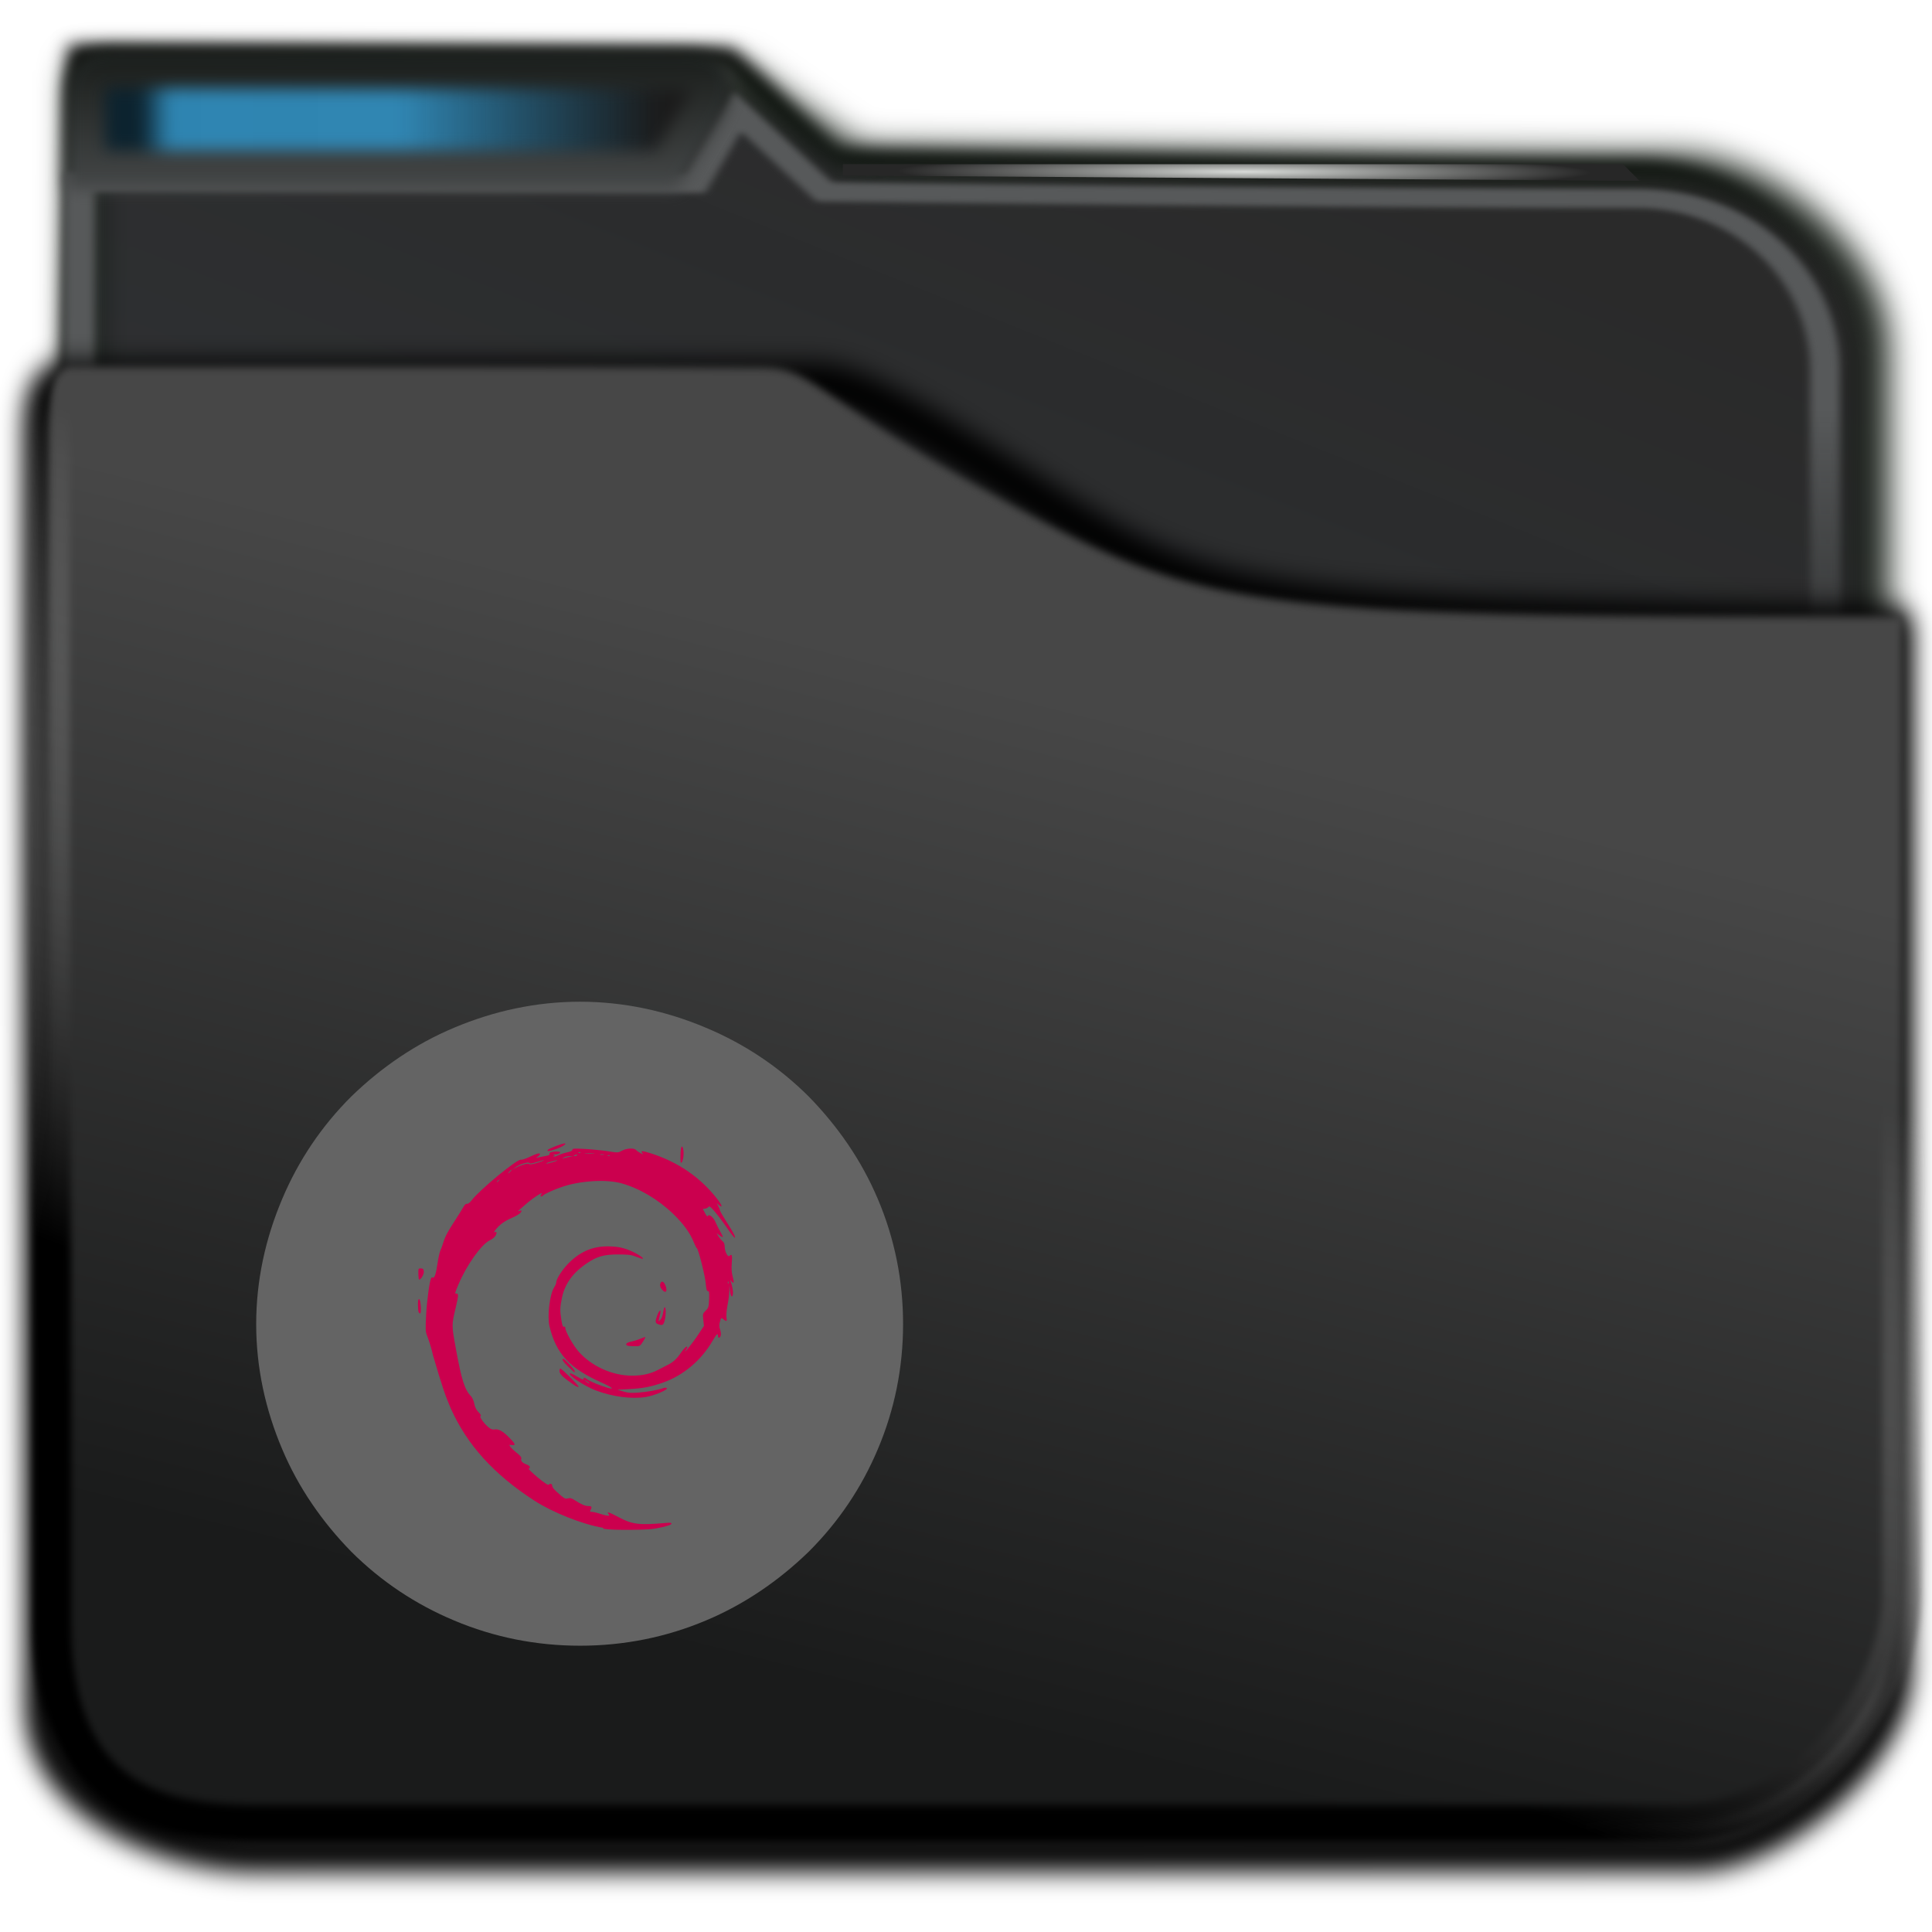
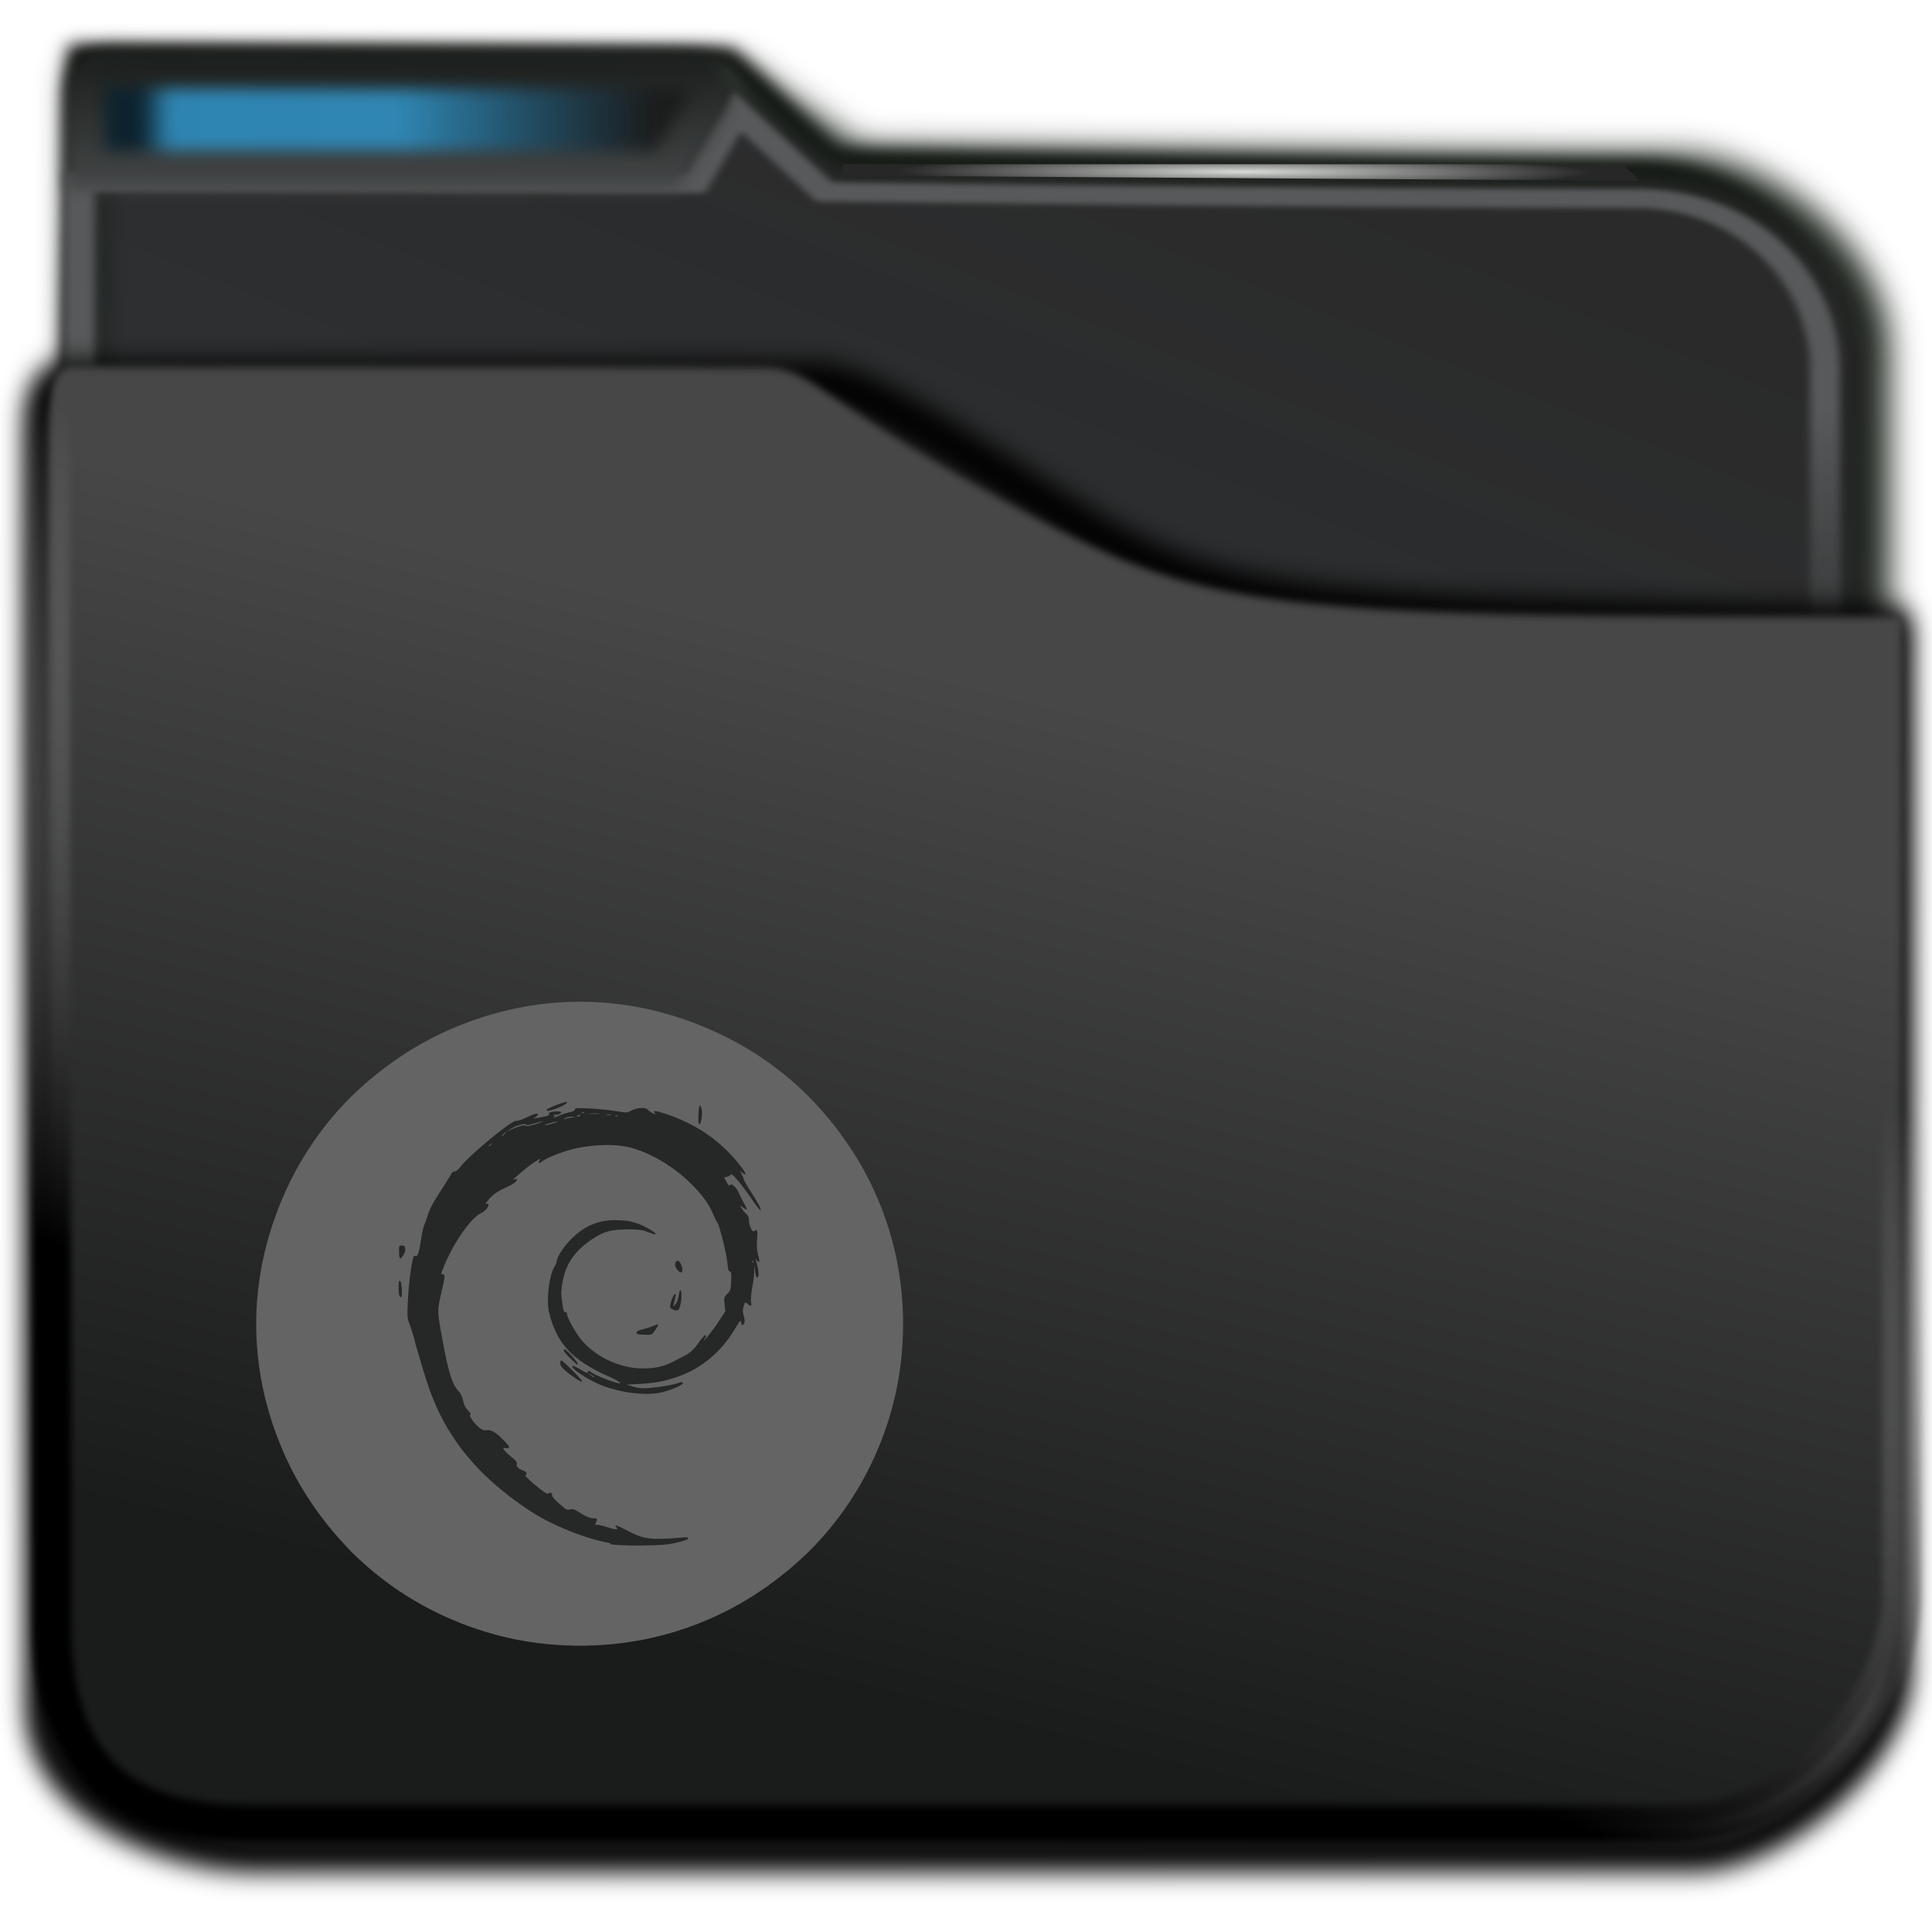
<svg xmlns="http://www.w3.org/2000/svg" xmlns:xlink="http://www.w3.org/1999/xlink" viewBox="0 0 64 64" version="1.1" id="svg12">
  <defs id="defs3051">
    <linearGradient id="linearGradient25153">
      <stop style="stop-color:#1b1b1b;stop-opacity:1" offset="0" id="stop25149" />
      <stop style="stop-color:#090909;stop-opacity:0.245" offset="0.5" id="stop1797" />
      <stop style="stop-color:#010101;stop-opacity:0.239" offset="0.943" id="stop2247" />
      <stop style="stop-color:#000000;stop-opacity:0.801" offset="1" id="stop25151" />
    </linearGradient>
    <linearGradient id="linearGradient14607">
      <stop style="stop-color:#4f5152;stop-opacity:1" offset="0" id="stop14603" />
      <stop style="stop-color:#010501;stop-opacity:1" offset="1" id="stop14605" />
    </linearGradient>
    <style type="text/css" id="current-color-scheme">
-       .ColorScheme-Text {
-         color:#232629;
-       }
      .ColorScheme-Highlight {
        color:#3daee9;
      }
      </style>
    <filter height="1.045" y="-0.027" width="1.034" x="-0.017" id="filter940" style="color-interpolation-filters:sRGB">
      <feGaussianBlur id="feGaussianBlur942" stdDeviation="0.288" />
    </filter>
    <linearGradient gradientTransform="matrix(1.000567,0,0,0.8509446,-0.2361274,72.31521)" gradientUnits="userSpaceOnUse" y2="492.397" x2="437.786" y1="555.743" x1="408.331" id="linearGradient6218" xlink:href="#linearGradient42869" />
    <linearGradient id="linearGradient42869">
      <stop style="stop-color:#353a3f;stop-opacity:0.996" offset="0" id="stop42865" />
      <stop style="stop-color:#272727;stop-opacity:0.989" offset="1" id="stop42867" />
    </linearGradient>
    <filter height="1.067" y="-0.033" width="1.056" x="-0.028" id="filter2714" style="color-interpolation-filters:sRGB">
      <feGaussianBlur id="feGaussianBlur2716" stdDeviation="0.563" />
    </filter>
-     <radialGradient r="10.859" fy="487.694" fx="398.76" cy="487.694" cx="398.76" gradientTransform="matrix(-7.685935e-4,0.1560989,-1.762057,-0.00728959,850.6026,-66.13108)" gradientUnits="userSpaceOnUse" id="radialGradient6119" xlink:href="#linearGradient6109" />
-     <linearGradient id="linearGradient6109">
-       <stop id="stop6105" offset="0" style="stop-color:#498fff;stop-opacity:1;" />
-       <stop id="stop6107" offset="1" style="stop-color:#010006;stop-opacity:1" />
-     </linearGradient>
-     <linearGradient gradientTransform="matrix(1,0,0,0.7978327,-406.2956,-396.9011)" gradientUnits="userSpaceOnUse" y2="483.232" x2="394.733" y1="493.142" x1="394.803" id="linearGradient6103" xlink:href="#linearGradient6101" />
-     <linearGradient id="linearGradient6101">
-       <stop id="stop6097" offset="0" style="stop-color:#000304;stop-opacity:1" />
-       <stop id="stop6099" offset="1" style="stop-color:#595959;stop-opacity:0.624" />
-     </linearGradient>
    <linearGradient gradientUnits="userSpaceOnUse" y2="539.644" x2="414.835" y1="501.653" x1="415.079" id="linearGradient850" xlink:href="#linearGradient848" />
    <linearGradient id="linearGradient848">
      <stop id="stop844" offset="0" style="stop-color:#57595a;stop-opacity:0.996" />
      <stop id="stop846" offset="1" style="stop-color:#000000;stop-opacity:0.427" />
    </linearGradient>
    <filter height="1.032" y="-0.026" width="1.028" x="-0.014" id="filter2706" style="color-interpolation-filters:sRGB">
      <feGaussianBlur id="feGaussianBlur2708" stdDeviation="0.14" />
    </filter>
    <radialGradient gradientUnits="userSpaceOnUse" gradientTransform="matrix(-1.0705868e-4,0.04846987,-1.023548,-0.0023723,538.4923,-12.44815)" r="11.249" fy="485.791" fx="397.991" cy="485.791" cx="397.991" id="radialGradient6178-3" xlink:href="#linearGradient880" />
    <linearGradient id="linearGradient880">
      <stop style="stop-color:#d8dbd8;stop-opacity:1" offset="0" id="stop876" />
      <stop style="stop-color:#272727;stop-opacity:0.989" offset="1" id="stop878" />
    </linearGradient>
    <filter height="1.071" y="-0.035" width="1.051" x="-0.025" id="filter1073" style="color-interpolation-filters:sRGB">
      <feGaussianBlur id="feGaussianBlur1075" stdDeviation="0.393" />
    </filter>
    <linearGradient gradientUnits="userSpaceOnUse" y2="506.873" x2="414.472" y1="539.616" x1="406.457" id="linearGradient2676" xlink:href="#linearGradient2668" />
    <linearGradient id="linearGradient2668">
      <stop id="stop2664" offset="0" style="stop-color:#1a1b1b;stop-opacity:1" />
      <stop id="stop2666" offset="1" style="stop-color:#474747;stop-opacity:1" />
    </linearGradient>
    <linearGradient gradientUnits="userSpaceOnUse" y2="505.625" x2="404.771" y1="530.014" x1="395.58" id="linearGradient2684" xlink:href="#linearGradient2682" />
    <linearGradient id="linearGradient2682">
      <stop id="stop2678" offset="0" style="stop-color:#000000;stop-opacity:1;" />
      <stop id="stop2680" offset="1" style="stop-color:#c3c3c3;stop-opacity:0" />
    </linearGradient>
    <filter height="1.04" y="-0.02" width="1.031" x="-0.015" id="filter2690" style="color-interpolation-filters:sRGB">
      <feGaussianBlur id="feGaussianBlur2692" stdDeviation="0.131" />
    </filter>
    <filter style="color-interpolation-filters:sRGB" id="filter24684" x="-0.025" y="-0.154" width="1.05" height="1.308">
      <feGaussianBlur stdDeviation="0.216" id="feGaussianBlur24686" />
    </filter>
    <linearGradient xlink:href="#linearGradient14607" id="linearGradient25029" gradientUnits="userSpaceOnUse" x1="12.021" y1="7.281" x2="12.012" y2="-0.726" />
    <linearGradient xlink:href="#linearGradient25153" id="linearGradient25155" x1="21.812" y1="3.934" x2="4.654" y2="4.034" gradientUnits="userSpaceOnUse" />
    <filter style="color-interpolation-filters:sRGB" id="filter30328" x="-0.061" y="-0.374" width="1.121" height="1.749">
      <feGaussianBlur stdDeviation="0.255" id="feGaussianBlur30330" />
    </filter>
  </defs>
  <path transform="matrix(0.9773795,0,0,0.9955792,-375.6862,-481.9139)" id="path6220-2" d="m 386.257,524.618 0.778,-38.712 22.031,0.102 3.505,3.407 c 0,0 18.11,0.351 27.338,0.351 2.889,0 6.719,2.189 6.719,7.169 0,13.136 0.122,26.49 0.122,26.49" style="display:inline;fill:none;fill-opacity:1;stroke:#000000;stroke-width:0.7;stroke-linecap:butt;stroke-linejoin:miter;stroke-miterlimit:4;stroke-dasharray:none;stroke-opacity:1;filter:url(#filter940)" />
  <path transform="matrix(0.9795118,0,0,0.9958172,-375.7432,-481.7697)" d="m 386.394,486.196 c 0,0 -0.103,36.255 -0.103,49.286 0,1.039 0.482,1.877 1.081,1.877 h 58.398 c 0.599,0 1.348,-0.837 1.342,-1.877 0,0 -0.027,-27.28 -0.027,-40.09 0,-3.006 -3.751,-6.059 -6.821,-6.059 -9.034,0 -27.695,-0.227 -27.695,-0.227 l -4.132,-2.823 z" id="rect4180" style="display:inline;fill:url(#linearGradient6218);fill-opacity:1;stroke:#000a00;stroke-width:0.71;stroke-linecap:round;stroke-linejoin:bevel;stroke-miterlimit:4;stroke-dasharray:none;stroke-opacity:1;filter:url(#filter2714)" />
  <path transform="matrix(0.9828545,0,0,0.6370857,-377.8506,-306.1278)" id="path6220" d="m 387.049,540.319 0.076,-50.366 20.736,0.09 1.416,-3.757 2.947,4.207 c 0,0 17.41,0.342 27.406,0.342 3.612,0 6.32,4.051 6.32,8.945 0,12.768 0.117,38.205 0.117,38.205" style="display:inline;fill:none;fill-opacity:1;stroke:url(#linearGradient850);stroke-width:1px;stroke-linecap:butt;stroke-linejoin:miter;stroke-opacity:1;filter:url(#filter2706)" />
  <path d="m 27.921,5.439 v 0.38 h 0.446 l 25.495,0.168 h 0.446 l -0.545,-0.548 h -0.446 -24.949 z" id="path4151-2-3-5" style="display:inline;fill:url(#radialGradient6178-3);fill-opacity:1;stroke-width:0.666" />
  <path transform="matrix(0.9803317,0,0,1.080933,-376.1771,-528.1338)" style="display:inline;fill:none;fill-opacity:1;stroke:#000000;stroke-width:1.297;stroke-linejoin:round;stroke-miterlimit:4;stroke-dasharray:none;stroke-opacity:1;filter:url(#filter1073)" id="path952" d="m 385.156,501.644 c 0,13.814 0.055,36.336 0.055,39.231 0,2.895 4.244,4.437 7.165,4.437 9.658,10e-4 39.748,-0.008 48.586,-0.009 2.73,-2.9e-4 6.74,-3.069 6.74,-5.572 4.6e-4,-8.012 0.026,-31.893 0.026,-31.893 -21.391,-0.314 -23.005,-0.496 -28.481,-3.686 -5.476,-3.19 -6.843,-3.789 -8.068,-3.796 -8.197,-0.046 -25.324,-0.025 -25.324,-0.025 0,0 -0.689,-0.094 -0.698,1.314 z" />
  <path transform="matrix(0.9803317,0,0,0.9978568,-375.9113,-483.8264)" style="display:inline;fill:url(#linearGradient2676);fill-opacity:1;stroke:url(#linearGradient2684);stroke-width:1.297;stroke-linejoin:round;stroke-miterlimit:4;stroke-dasharray:none;stroke-opacity:1;filter:url(#filter2690)" id="path952-7" d="m 385.156,498.353 c 0,13.814 0.055,28.036 0.055,40.415 0,6.525 4.519,6.672 7.29,6.672 9.658,10e-4 38.737,0 47.574,0 4.296,0 7.626,-4.197 7.626,-7.719 4.6e-4,-8.012 0.026,-32.39 0.026,-32.39 -22.811,0 -23.576,-0.137 -31.181,-4.285 -5.62,-3.066 -5.632,-3.982 -7.353,-3.982 -8.197,-0.046 -23.338,-0.025 -23.338,-0.025 0,0 -0.689,-0.094 -0.698,1.314 z" />
  <path style="display:inline;mix-blend-mode:normal;fill:currentColor;stroke:none;stroke-width:0.39;stroke-miterlimit:4;stroke-dasharray:none;filter:url(#filter24684)" d="M 3.119,2.394 C 2.906,2.576 2.841,2.663 2.841,3.172 c 0,0.747 0.007,2.459 0.007,2.459 H 22.076 l 0.994,-1.635 c 0,0 0.682,-0.979 0.448,-1.411 -0.123,-0.227 -0.513,-0.266 -1.076,-0.266 -0.821,0 -18.169,-0.042 -18.433,-0.042 0,0 -0.716,-0.032 -0.891,0.118 z" class="ColorScheme-Highlight" id="path4" />
-   <path style="color:#3daee9;display:inline;fill:url(#linearGradient25155);fill-opacity:1;stroke:url(#linearGradient25029);stroke-width:1.29;stroke-miterlimit:4;stroke-dasharray:none;filter:url(#filter30328)" d="M 3.119,2.394 C 2.906,2.576 2.841,2.663 2.841,3.172 c 0,0.747 0.007,2.459 0.007,2.459 H 22.076 l 0.994,-1.635 c 0,0 0.682,-0.979 0.448,-1.411 -0.123,-0.227 -0.513,-0.266 -1.076,-0.266 -0.821,0 -18.169,-0.042 -18.433,-0.042 0,0 -0.716,-0.032 -0.891,0.118 z" class="ColorScheme-Highlight" id="path4-0" />
+   <path style="color:#3daee9;display:inline;fill:url(#linearGradient25155);fill-opacity:1;stroke:url(#linearGradient25029);stroke-width:1.29;stroke-miterlimit:4;stroke-dasharray:none;filter:url(#filter30328)" d="M 3.119,2.394 C 2.906,2.576 2.841,2.663 2.841,3.172 c 0,0.747 0.007,2.459 0.007,2.459 H 22.076 l 0.994,-1.635 c 0,0 0.682,-0.979 0.448,-1.411 -0.123,-0.227 -0.513,-0.266 -1.076,-0.266 -0.821,0 -18.169,-0.042 -18.433,-0.042 0,0 -0.716,-0.032 -0.891,0.118 z" id="path4-0" />
  <g id="g376548" transform="translate(42.44956,1.180161)">
    <path d="m -13.373,38.533 c -0.534,-1.265 -1.322,-2.404 -2.288,-3.391 -0.991,-0.987 -2.135,-1.746 -3.406,-2.278 -1.322,-0.557 -2.72,-0.861 -4.169,-0.861 -1.449,0 -2.847,0.304 -4.169,0.86 -1.271,0.532 -2.415,1.316 -3.406,2.278 -0.991,0.987 -1.754,2.126 -2.288,3.391 -0.559,1.316 -0.864,2.708 -0.864,4.15 0,1.443 0.305,2.834 0.864,4.15 0.534,1.265 1.322,2.404 2.288,3.391 0.991,0.987 2.135,1.746 3.406,2.278 1.322,0.557 2.72,0.835 4.169,0.835 1.449,0 2.847,-0.278 4.169,-0.835 1.271,-0.532 2.415,-1.316 3.406,-2.278 0.991,-0.987 1.754,-2.126 2.288,-3.391 0.559,-1.316 0.839,-2.708 0.839,-4.15 3.67e-4,-1.443 -0.279,-2.834 -0.839,-4.15 z" id="path67-9" style="fill:#646464;fill-opacity:1;stroke-width:0.045" />
-     <path style="color:#232629;fill:#cb004e;fill-opacity:1;stroke:none;stroke-width:0.583" d="m -22.473,49.43 c -0.701,-0.116 -1.694,-0.523 -2.278,-0.901 -1.343,-0.872 -2.222,-1.842 -2.766,-3.053 -0.175,-0.407 -0.279,-0.698 -0.584,-1.744 -0.058,-0.262 -0.157,-0.555 -0.194,-0.646 -0.062,-0.154 -0.064,-0.206 -0.038,-0.72 0.026,-0.465 0.117,-1.163 0.175,-1.219 0.008,-0.013 0.029,-0.016 0.045,-0.007 0.055,0.032 0.106,-0.118 0.156,-0.46 0.027,-0.187 0.07,-0.384 0.096,-0.437 0.025,-0.053 0.068,-0.169 0.095,-0.259 0.062,-0.206 0.146,-0.365 0.408,-0.765 0.115,-0.176 0.234,-0.368 0.265,-0.426 0.037,-0.069 0.076,-0.102 0.113,-0.095 0.036,0.006 0.094,-0.038 0.155,-0.118 0.266,-0.349 1.516,-1.378 1.632,-1.343 0.031,0.009 0.164,-0.034 0.293,-0.096 0.235,-0.113 0.338,-0.139 0.338,-0.085 0,0.015 -0.034,0.051 -0.075,0.078 -0.073,0.048 -0.071,0.049 0.042,0.023 0.064,-0.015 0.173,-0.036 0.241,-0.048 0.084,-0.014 0.119,-0.034 0.107,-0.063 -0.011,-0.025 0.014,-0.051 0.06,-0.062 0.115,-0.029 0.295,-0.025 0.295,0.008 0,0.039 -0.103,0.079 -0.184,0.071 -0.055,-0.005 -0.058,-5.35e-4 -0.016,0.026 0.041,0.027 0.042,0.033 0.002,0.034 -0.026,2.87e-4 -0.039,0.008 -0.028,0.018 0.011,0.011 0.08,-0.012 0.155,-0.048 0.075,-0.037 0.212,-0.082 0.305,-0.101 0.114,-0.024 0.169,-0.051 0.169,-0.084 0,-0.043 0.053,-0.047 0.41,-0.028 0.226,0.012 0.566,0.046 0.757,0.075 0.346,0.054 0.346,0.054 0.476,-0.017 0.155,-0.085 0.404,-0.096 0.469,-0.021 0.024,0.027 0.09,0.073 0.146,0.101 0.092,0.046 0.098,0.046 0.059,5.28e-4 -0.074,-0.085 -5.06e-4,-0.083 0.286,0.008 0.923,0.295 1.675,0.821 2.234,1.562 0.132,0.176 0.14,0.254 0.015,0.148 l -0.072,-0.061 0.055,0.102 c 0.03,0.056 0.055,0.12 0.055,0.141 0,0.021 0.089,0.177 0.197,0.346 0.245,0.381 0.313,0.509 0.296,0.556 -0.007,0.021 -0.115,-0.114 -0.241,-0.298 -0.125,-0.184 -0.311,-0.432 -0.412,-0.551 -0.151,-0.178 -0.191,-0.208 -0.222,-0.17 -0.021,0.026 -0.071,0.051 -0.112,0.056 l -0.075,0.011 0.074,0.138 c 0.04,0.076 0.079,0.123 0.086,0.104 0.036,-0.101 0.199,0.032 0.274,0.222 0.024,0.062 0.089,0.188 0.143,0.282 0.054,0.093 0.092,0.176 0.084,0.184 -0.008,0.008 -0.058,-0.017 -0.11,-0.057 l -0.095,-0.071 0.065,0.106 c 0.036,0.058 0.095,0.13 0.133,0.159 0.047,0.036 0.069,0.093 0.071,0.182 0.003,0.164 0.102,0.357 0.156,0.306 0.083,-0.079 0.1,-0.029 0.079,0.231 -0.015,0.192 -0.007,0.318 0.029,0.453 0.055,0.204 0.043,0.254 -0.038,0.159 -0.052,-0.061 -0.052,-0.06 -0.029,0.002 0.05,0.135 0.087,0.336 0.076,0.416 -0.019,0.148 -0.077,0.086 -0.097,-0.103 l -0.019,-0.185 -0.005,0.196 c -0.002,0.108 -0.029,0.317 -0.059,0.464 -0.029,0.149 -0.045,0.329 -0.034,0.405 0.021,0.144 0.005,0.149 -0.12,0.047 -0.051,-0.042 -0.06,-0.034 -0.095,0.091 -0.029,0.105 -0.029,0.165 9.9e-4,0.253 0.022,0.063 0.035,0.149 0.028,0.191 -0.014,0.096 -0.095,0.126 -0.095,0.036 0,-0.114 -0.046,-0.074 -0.184,0.165 -0.375,0.643 -0.968,1.141 -1.639,1.376 -0.396,0.138 -0.661,0.19 -1.107,0.214 l -0.402,0.022 0.199,0.059 c 0.16,0.048 0.254,0.054 0.486,0.037 0.303,-0.024 0.659,-0.086 0.821,-0.145 0.064,-0.024 0.108,-0.024 0.13,-0.003 0.052,0.05 -0.414,0.247 -0.691,0.292 -0.471,0.076 -1.102,-0.006 -1.659,-0.216 -0.378,-0.143 -0.938,-0.514 -0.852,-0.564 0.016,-0.009 0.123,0.039 0.237,0.108 0.146,0.088 0.207,0.111 0.207,0.078 0,-0.063 0.022,-0.06 0.137,0.019 0.105,0.071 0.426,0.203 0.658,0.27 0.253,0.073 0.155,-0.015 -0.184,-0.166 -1.072,-0.477 -1.516,-0.955 -1.738,-1.865 -0.081,-0.334 0.005,-1.066 0.154,-1.295 0.038,-0.058 0.068,-0.13 0.068,-0.159 0,-0.127 0.221,-0.462 0.448,-0.679 0.4,-0.382 0.816,-0.541 1.357,-0.518 0.261,0.012 0.373,0.034 0.59,0.116 0.246,0.094 0.557,0.29 0.462,0.292 -0.023,4.83e-4 -0.12,-0.03 -0.218,-0.07 -0.148,-0.059 -0.243,-0.071 -0.579,-0.072 -0.472,-0.002 -0.703,0.062 -1.038,0.288 -0.476,0.32 -0.741,0.689 -0.835,1.162 -0.063,0.318 -0.065,0.406 -0.016,0.721 0.028,0.182 0.049,0.235 0.084,0.222 0.029,-0.011 0.047,0.005 0.047,0.044 0,0.113 0.256,0.569 0.434,0.773 0.428,0.491 1.12,0.805 1.777,0.805 0.341,0 0.616,-0.062 0.87,-0.197 0.102,-0.054 0.23,-0.12 0.286,-0.147 0.195,-0.094 0.316,-0.202 0.457,-0.408 0.079,-0.114 0.164,-0.208 0.19,-0.208 0.038,0 0.037,0.016 -0.009,0.088 -0.149,0.236 0.201,-0.193 0.383,-0.468 l 0.204,-0.308 -0.022,-0.202 c -0.022,-0.194 -0.018,-0.206 0.079,-0.304 0.094,-0.094 0.102,-0.122 0.113,-0.373 0.009,-0.225 0.002,-0.272 -0.039,-0.272 -0.039,-2.21e-4 -0.055,-0.06 -0.072,-0.256 -0.022,-0.261 -0.244,-1.137 -0.296,-1.168 -0.015,-0.009 -0.059,-0.094 -0.096,-0.187 -0.126,-0.317 -0.347,-0.621 -0.691,-0.953 -0.495,-0.477 -1.12,-0.846 -1.709,-1.009 -0.501,-0.139 -1.353,-0.089 -1.96,0.116 -0.296,0.1 -0.588,0.232 -0.637,0.289 -0.023,0.026 -0.054,0.038 -0.072,0.028 -0.018,-0.011 -0.013,-0.039 0.012,-0.068 0.112,-0.129 -0.259,0.107 -0.498,0.316 -0.144,0.126 -0.268,0.234 -0.274,0.239 -0.006,0.004 0.022,2.47e-4 0.062,-0.011 0.068,-0.017 0.071,-0.012 0.034,0.053 -0.024,0.042 -0.146,0.118 -0.297,0.183 -0.253,0.11 -0.416,0.23 -0.546,0.402 -0.052,0.069 -0.055,0.084 -0.014,0.069 0.028,-0.011 0.052,-0.004 0.052,0.015 0,0.091 -0.087,0.193 -0.216,0.253 -0.285,0.132 -0.786,0.84 -1.055,1.489 -0.12,0.289 -0.118,0.279 -0.053,0.279 0.069,0 0.064,0.074 -0.03,0.474 -0.137,0.582 -0.137,0.563 0.012,1.382 0.182,0.998 0.288,1.331 0.49,1.537 0.048,0.049 0.094,0.151 0.114,0.255 0.025,0.124 0.066,0.205 0.143,0.283 0.07,0.071 0.094,0.114 0.067,0.124 -0.053,0.018 0.113,0.255 0.264,0.376 0.076,0.061 0.133,0.082 0.194,0.071 0.134,-0.024 0.27,0.049 0.48,0.259 0.218,0.218 0.24,0.277 0.096,0.257 -0.093,-0.013 -0.095,-0.011 -0.05,0.056 0.026,0.038 0.123,0.131 0.216,0.205 0.13,0.104 0.163,0.15 0.147,0.199 -0.024,0.071 0.043,0.136 0.194,0.191 0.094,0.035 0.124,0.108 0.053,0.13 -0.022,0.007 0.111,0.136 0.293,0.288 0.206,0.171 0.344,0.265 0.364,0.246 0.052,-0.048 0.119,-0.034 0.12,0.026 9.91e-4,0.066 0.06,0.134 0.273,0.318 0.134,0.116 0.168,0.131 0.25,0.109 0.075,-0.02 0.123,-0.007 0.229,0.062 0.212,0.137 0.34,0.192 0.451,0.192 0.108,0 0.124,0.029 0.068,0.13 -0.029,0.053 -0.024,0.062 0.045,0.062 0.043,0 0.167,0.028 0.274,0.064 0.244,0.08 0.345,0.086 0.284,0.015 -0.09,-0.104 0.005,-0.075 0.328,0.097 0.45,0.241 0.678,0.269 1.574,0.19 0.133,-0.012 0.176,-0.004 0.176,0.027 0,0.028 -0.115,0.07 -0.327,0.118 -0.278,0.064 -0.426,0.077 -0.997,0.084 -0.449,0.004 -0.756,-0.006 -0.932,-0.036 z m -0.458,-4.798 c 0,-0.006 -0.041,-0.037 -0.092,-0.066 l -0.092,-0.053 0.079,0.066 c 0.077,0.064 0.105,0.079 0.105,0.053 z m 4.612,-3.354 c -0.011,-0.026 -0.018,-0.018 -0.021,0.02 -0.002,0.034 0.006,0.052 0.017,0.042 0.011,-0.011 0.012,-0.038 0.002,-0.061 z m -7.601,-3.356 c 0.042,-0.051 0.04,-0.052 -0.013,-0.012 -0.032,0.024 -0.059,0.05 -0.059,0.056 0,0.026 0.027,0.009 0.071,-0.044 z m 0.381,-0.296 c 0.034,-0.036 0.053,-0.064 0.043,-0.064 -0.009,0 -0.044,0.028 -0.077,0.064 -0.034,0.036 -0.053,0.064 -0.043,0.064 0.009,0 0.044,-0.028 0.077,-0.064 z m 0.422,-0.225 c 0.11,-0.036 0.173,-0.042 0.196,-0.02 0.024,0.022 0.11,0.009 0.271,-0.041 0.13,-0.041 0.23,-0.08 0.223,-0.087 -0.007,-0.007 -0.114,0.02 -0.238,0.059 -0.17,0.054 -0.231,0.062 -0.25,0.033 -0.032,-0.05 -0.337,0.048 -0.468,0.149 l -0.09,0.069 0.096,-0.055 c 0.053,-0.03 0.169,-0.079 0.258,-0.108 z m 0.966,-0.081 c 0.097,-0.027 0.171,-0.056 0.164,-0.062 -0.015,-0.015 -0.362,0.08 -0.362,0.099 0,0.019 0.002,0.019 0.198,-0.037 z m 0.555,-0.174 0.134,-0.024 -0.117,-0.002 c -0.064,-0.002 -0.155,0.019 -0.201,0.047 -0.054,0.032 -0.06,0.041 -0.016,0.026 0.037,-0.013 0.127,-0.034 0.201,-0.047 z m 0.266,-0.06 c 0.011,-0.016 -0.011,-0.022 -0.049,-0.012 -0.078,0.02 -0.088,0.041 -0.018,0.041 0.026,0 0.057,-0.013 0.067,-0.029 z m 1.081,0.009 c -0.011,-0.011 -0.04,-0.012 -0.064,-0.002 -0.027,0.011 -0.018,0.017 0.021,0.019 0.036,9.84e-4 0.055,-0.005 0.044,-0.016 z m -0.2,-0.035 c -0.032,-0.008 -0.085,-0.008 -0.117,0 -0.032,0.008 -0.005,0.015 0.059,0.015 0.065,0 0.091,-0.006 0.059,-0.015 z m -0.334,-0.034 c -0.069,-0.007 -0.189,-0.007 -0.268,-2.07e-4 -0.079,0.007 -0.023,0.012 0.125,0.012 0.147,1.09e-4 0.212,-0.004 0.143,-0.012 z m -0.437,-0.028 c -0.011,-0.011 -0.04,-0.012 -0.064,-0.002 -0.027,0.011 -0.018,0.017 0.021,0.02 0.036,9.88e-4 0.055,-0.005 0.044,-0.016 z m -0.227,7.692 c -0.341,-0.234 -0.468,-0.354 -0.468,-0.447 0,-0.049 0.012,-0.089 0.026,-0.089 0.049,0 0.619,0.569 0.606,0.605 -0.007,0.021 -0.076,-0.008 -0.164,-0.068 z m -0.176,-0.593 c -0.177,-0.171 -0.234,-0.263 -0.162,-0.263 0.043,0 0.373,0.361 0.373,0.408 0,0.022 -0.004,0.04 -0.009,0.04 -0.005,0 -0.096,-0.083 -0.201,-0.185 z m 1.961,-0.7 c -0.094,-0.036 -0.035,-0.103 0.117,-0.134 0.088,-0.018 0.227,-0.061 0.309,-0.097 0.082,-0.036 0.156,-0.058 0.163,-0.052 0.007,0.007 -0.03,0.078 -0.083,0.158 -0.096,0.145 -0.097,0.145 -0.28,0.143 -0.101,-9.85e-4 -0.203,-0.009 -0.226,-0.019 z m 1.005,-0.716 c -0.09,-0.035 -0.094,-0.094 -0.018,-0.295 0.065,-0.173 0.132,-0.207 0.095,-0.048 -0.013,0.057 -0.031,0.14 -0.04,0.184 l -0.015,0.08 0.067,-0.073 c 0.04,-0.043 0.076,-0.144 0.09,-0.248 0.013,-0.096 0.036,-0.167 0.052,-0.157 0.041,0.024 0.037,0.278 -0.008,0.448 -0.039,0.149 -0.074,0.166 -0.222,0.109 z m -7.927,-0.402 c -0.011,-0.028 -0.021,-0.137 -0.021,-0.243 0,-0.139 0.012,-0.188 0.042,-0.179 0.05,0.015 0.079,0.472 0.03,0.472 -0.017,0 -0.04,-0.023 -0.052,-0.051 z m 8.058,-0.749 c -0.052,-0.067 -0.068,-0.12 -0.053,-0.177 0.03,-0.115 0.11,-0.099 0.168,0.035 0.091,0.208 0.012,0.306 -0.115,0.142 z m -8.065,-0.508 c -0.002,-0.181 -3.5e-5,-0.187 0.084,-0.184 0.071,0.002 0.088,0.021 0.097,0.101 0.009,0.091 -0.094,0.27 -0.155,0.27 -0.013,0 -0.024,-0.084 -0.026,-0.187 z m 8.683,-3.934 c 0.004,-0.286 0.055,-0.383 0.094,-0.183 0.027,0.14 -0.007,0.386 -0.061,0.429 -0.029,0.023 -0.038,-0.039 -0.034,-0.246 z m -4.401,-0.172 c 0.013,-0.039 0.476,-0.219 0.561,-0.219 0.1,0 -0.08,0.117 -0.287,0.187 -0.231,0.078 -0.293,0.085 -0.274,0.032 z" class="ColorScheme-Text" id="path12-7-1-2" />
+     <path style="color:#232629;fill:#262727;fill-opacity:1;stroke:none;stroke-width:0.667" d="m 20.207,51.116 c -0.8,-0.133 -1.934,-0.6 -2.601,-1.034 -1.534,-1 -2.538,-2.113 -3.159,-3.502 -0.2,-0.467 -0.319,-0.8 -0.667,-2.001 -0.067,-0.3 -0.18,-0.636 -0.222,-0.741 -0.07,-0.177 -0.074,-0.236 -0.043,-0.826 0.029,-0.534 0.133,-1.334 0.2,-1.398 0.01,-0.015 0.033,-0.019 0.052,-0.008 0.063,0.037 0.121,-0.135 0.178,-0.527 0.031,-0.215 0.08,-0.441 0.109,-0.501 0.029,-0.061 0.077,-0.194 0.108,-0.297 0.071,-0.237 0.167,-0.419 0.466,-0.878 0.131,-0.202 0.268,-0.422 0.303,-0.489 0.042,-0.079 0.087,-0.117 0.129,-0.109 0.04,0.008 0.107,-0.043 0.177,-0.135 0.303,-0.4 1.732,-1.581 1.864,-1.541 0.036,0.011 0.187,-0.039 0.335,-0.11 0.268,-0.13 0.386,-0.159 0.386,-0.098 0,0.018 -0.039,0.058 -0.086,0.09 -0.083,0.055 -0.081,0.056 0.048,0.026 0.074,-0.017 0.198,-0.041 0.276,-0.054 0.096,-0.016 0.135,-0.039 0.122,-0.072 -0.012,-0.029 0.016,-0.058 0.069,-0.072 0.132,-0.034 0.337,-0.028 0.337,0.009 0,0.045 -0.117,0.09 -0.21,0.081 -0.064,-0.006 -0.067,-6.67e-4 -0.019,0.03 0.047,0.031 0.048,0.038 0.003,0.038 -0.03,3.07e-4 -0.044,0.01 -0.032,0.021 0.012,0.011 0.092,-0.013 0.177,-0.055 0.086,-0.042 0.242,-0.094 0.348,-0.116 0.13,-0.027 0.193,-0.058 0.193,-0.096 0,-0.049 0.061,-0.054 0.469,-0.033 0.258,0.013 0.647,0.052 0.864,0.086 0.396,0.062 0.396,0.062 0.543,-0.019 0.177,-0.098 0.461,-0.11 0.536,-0.024 0.027,0.032 0.103,0.084 0.167,0.116 0.105,0.052 0.112,0.052 0.068,6.67e-4 -0.085,-0.098 -5.8e-4,-0.096 0.326,0.01 1.054,0.339 1.914,0.942 2.551,1.791 0.151,0.201 0.16,0.292 0.017,0.169 l -0.082,-0.07 0.063,0.118 c 0.034,0.065 0.063,0.137 0.063,0.161 0,0.024 0.101,0.203 0.225,0.397 0.279,0.437 0.357,0.584 0.339,0.638 -0.008,0.023 -0.132,-0.131 -0.275,-0.342 -0.143,-0.211 -0.355,-0.496 -0.471,-0.633 -0.173,-0.204 -0.218,-0.239 -0.253,-0.195 -0.024,0.029 -0.081,0.058 -0.128,0.065 l -0.085,0.012 0.084,0.159 c 0.046,0.087 0.09,0.141 0.098,0.119 0.04,-0.116 0.228,0.036 0.313,0.254 0.028,0.071 0.101,0.216 0.163,0.323 0.062,0.107 0.105,0.202 0.096,0.212 -0.009,0.009 -0.066,-0.02 -0.126,-0.065 l -0.109,-0.082 0.074,0.122 c 0.041,0.067 0.109,0.149 0.152,0.182 0.053,0.041 0.079,0.107 0.081,0.209 0.005,0.188 0.117,0.41 0.178,0.352 0.095,-0.091 0.115,-0.034 0.091,0.265 -0.018,0.22 -0.008,0.365 0.034,0.519 0.064,0.234 0.05,0.292 -0.043,0.182 -0.059,-0.07 -0.06,-0.069 -0.033,0.003 0.057,0.155 0.099,0.386 0.087,0.477 -0.022,0.169 -0.088,0.099 -0.111,-0.118 l -0.022,-0.212 -0.007,0.225 c -0.003,0.124 -0.034,0.364 -0.067,0.532 -0.034,0.171 -0.051,0.377 -0.039,0.465 0.023,0.165 0.007,0.171 -0.137,0.053 -0.059,-0.048 -0.069,-0.038 -0.109,0.105 -0.034,0.121 -0.034,0.189 0.001,0.29 0.025,0.073 0.04,0.171 0.032,0.219 -0.017,0.11 -0.109,0.145 -0.109,0.041 0,-0.131 -0.052,-0.084 -0.21,0.189 -0.428,0.738 -1.106,1.309 -1.872,1.578 -0.452,0.159 -0.755,0.218 -1.265,0.246 l -0.459,0.025 0.227,0.067 c 0.183,0.054 0.29,0.062 0.555,0.042 0.346,-0.027 0.753,-0.099 0.938,-0.166 0.074,-0.027 0.123,-0.028 0.149,-0.004 0.06,0.058 -0.473,0.284 -0.789,0.335 -0.538,0.087 -1.259,-0.007 -1.894,-0.248 -0.431,-0.163 -1.072,-0.589 -0.974,-0.647 0.019,-0.011 0.14,0.045 0.271,0.124 0.167,0.101 0.237,0.128 0.237,0.09 0,-0.072 0.025,-0.068 0.157,0.022 0.119,0.082 0.487,0.233 0.752,0.31 0.289,0.084 0.177,-0.018 -0.21,-0.191 -1.224,-0.548 -1.732,-1.095 -1.985,-2.14 -0.093,-0.383 0.007,-1.223 0.176,-1.486 0.043,-0.067 0.078,-0.149 0.078,-0.182 0,-0.146 0.253,-0.53 0.512,-0.779 0.457,-0.439 0.932,-0.621 1.549,-0.594 0.298,0.013 0.426,0.038 0.674,0.133 0.282,0.108 0.636,0.333 0.527,0.335 -0.026,5.4e-4 -0.137,-0.035 -0.249,-0.08 -0.169,-0.068 -0.278,-0.081 -0.661,-0.083 -0.539,-0.002 -0.802,0.071 -1.186,0.33 -0.544,0.367 -0.846,0.79 -0.953,1.333 -0.072,0.364 -0.074,0.465 -0.018,0.827 0.032,0.208 0.055,0.269 0.096,0.255 0.034,-0.012 0.053,0.006 0.053,0.051 0,0.129 0.293,0.653 0.496,0.887 0.489,0.564 1.279,0.923 2.029,0.923 0.389,0 0.704,-0.072 0.994,-0.226 0.116,-0.062 0.263,-0.138 0.326,-0.169 0.223,-0.108 0.361,-0.232 0.522,-0.468 0.09,-0.131 0.187,-0.238 0.217,-0.238 0.044,0 0.042,0.019 -0.01,0.101 -0.171,0.27 0.23,-0.221 0.438,-0.537 l 0.232,-0.353 -0.025,-0.232 c -0.024,-0.223 -0.021,-0.237 0.09,-0.349 0.107,-0.108 0.117,-0.14 0.129,-0.428 0.011,-0.258 0.003,-0.312 -0.044,-0.312 -0.044,-2.54e-4 -0.063,-0.068 -0.082,-0.294 -0.025,-0.299 -0.279,-1.305 -0.338,-1.34 -0.018,-0.011 -0.067,-0.107 -0.11,-0.215 -0.144,-0.363 -0.396,-0.712 -0.789,-1.093 -0.566,-0.547 -1.279,-0.97 -1.952,-1.158 -0.573,-0.159 -1.545,-0.102 -2.238,0.133 -0.338,0.115 -0.671,0.266 -0.727,0.331 -0.025,0.029 -0.062,0.044 -0.082,0.032 -0.021,-0.012 -0.015,-0.045 0.014,-0.078 0.128,-0.148 -0.296,0.123 -0.569,0.363 -0.165,0.145 -0.306,0.268 -0.313,0.274 -0.007,0.005 0.025,2.53e-4 0.071,-0.011 0.077,-0.019 0.081,-0.014 0.039,0.061 -0.027,0.048 -0.167,0.135 -0.339,0.21 -0.289,0.126 -0.476,0.264 -0.624,0.462 -0.059,0.079 -0.063,0.096 -0.016,0.079 0.033,-0.012 0.06,-0.005 0.06,0.017 0,0.105 -0.099,0.222 -0.246,0.29 -0.326,0.152 -0.898,0.963 -1.205,1.708 -0.137,0.332 -0.134,0.32 -0.06,0.32 0.078,0 0.073,0.085 -0.035,0.544 -0.157,0.668 -0.157,0.646 0.014,1.586 0.208,1.145 0.329,1.527 0.56,1.764 0.054,0.056 0.107,0.174 0.13,0.293 0.028,0.142 0.075,0.235 0.163,0.324 0.08,0.081 0.107,0.131 0.076,0.142 -0.06,0.021 0.129,0.292 0.302,0.432 0.087,0.07 0.151,0.094 0.221,0.081 0.153,-0.028 0.309,0.056 0.548,0.298 0.249,0.25 0.274,0.318 0.109,0.295 -0.106,-0.015 -0.109,-0.012 -0.056,0.064 0.03,0.044 0.141,0.15 0.246,0.235 0.148,0.12 0.186,0.172 0.168,0.228 -0.027,0.081 0.049,0.156 0.222,0.22 0.107,0.039 0.141,0.124 0.061,0.15 -0.024,0.008 0.126,0.157 0.335,0.331 0.235,0.196 0.393,0.304 0.415,0.283 0.059,-0.055 0.136,-0.039 0.137,0.03 0.001,0.075 0.069,0.154 0.312,0.365 0.154,0.133 0.192,0.15 0.286,0.125 0.086,-0.023 0.14,-0.008 0.262,0.071 0.242,0.157 0.389,0.22 0.515,0.22 0.124,0 0.141,0.034 0.077,0.149 -0.034,0.061 -0.027,0.071 0.051,0.071 0.05,0 0.191,0.033 0.313,0.073 0.278,0.092 0.394,0.098 0.324,0.017 -0.103,-0.119 0.006,-0.087 0.374,0.111 0.514,0.277 0.774,0.308 1.798,0.218 0.152,-0.013 0.201,-0.005 0.201,0.032 0,0.032 -0.132,0.08 -0.373,0.136 -0.317,0.074 -0.487,0.088 -1.138,0.096 -0.513,0.006 -0.864,-0.007 -1.064,-0.041 z m -0.523,-5.504 c 0,-0.008 -0.047,-0.042 -0.105,-0.076 l -0.105,-0.061 0.09,0.076 c 0.088,0.074 0.12,0.09 0.12,0.061 z m 5.268,-3.848 c -0.012,-0.029 -0.021,-0.021 -0.023,0.022 -0.002,0.039 0.007,0.06 0.02,0.048 0.013,-0.012 0.014,-0.044 0.003,-0.07 z m -8.682,-3.851 c 0.048,-0.058 0.046,-0.06 -0.014,-0.014 -0.037,0.028 -0.067,0.057 -0.067,0.064 0,0.03 0.031,0.011 0.081,-0.05 z m 0.435,-0.34 c 0.038,-0.04 0.061,-0.073 0.05,-0.073 -0.011,0 -0.05,0.033 -0.088,0.073 -0.038,0.04 -0.061,0.073 -0.05,0.073 0.011,0 0.05,-0.033 0.088,-0.073 z m 0.482,-0.258 c 0.126,-0.041 0.198,-0.048 0.224,-0.023 0.027,0.026 0.125,0.01 0.309,-0.047 0.148,-0.047 0.263,-0.091 0.255,-0.099 -0.008,-0.008 -0.131,0.022 -0.272,0.068 -0.194,0.062 -0.263,0.071 -0.285,0.038 -0.036,-0.057 -0.385,0.055 -0.534,0.171 l -0.102,0.08 0.11,-0.063 c 0.06,-0.035 0.193,-0.09 0.295,-0.124 z m 1.103,-0.093 c 0.111,-0.032 0.195,-0.064 0.187,-0.072 -0.018,-0.017 -0.414,0.092 -0.414,0.114 0,0.022 0.003,0.022 0.226,-0.042 z m 0.634,-0.2 0.153,-0.027 -0.134,-0.003 c -0.074,-0.002 -0.177,0.022 -0.23,0.053 -0.062,0.036 -0.069,0.047 -0.019,0.03 0.042,-0.014 0.145,-0.038 0.23,-0.053 z m 0.304,-0.069 c 0.012,-0.018 -0.013,-0.025 -0.055,-0.014 -0.089,0.022 -0.101,0.047 -0.021,0.047 0.03,0 0.065,-0.015 0.077,-0.033 z m 1.235,0.011 c -0.013,-0.012 -0.046,-0.013 -0.073,-0.003 -0.031,0.012 -0.021,0.02 0.023,0.022 0.04,0.001 0.063,-0.007 0.05,-0.019 z m -0.229,-0.04 c -0.037,-0.009 -0.097,-0.009 -0.134,0 -0.037,0.009 -0.007,0.017 0.067,0.017 0.074,0 0.104,-0.007 0.067,-0.017 z m -0.382,-0.038 c -0.078,-0.008 -0.216,-0.008 -0.306,-2.41e-4 -0.09,0.008 -0.026,0.014 0.142,0.014 0.168,1.33e-4 0.242,-0.006 0.164,-0.014 z m -0.499,-0.032 c -0.013,-0.012 -0.046,-0.014 -0.073,-0.003 -0.031,0.012 -0.021,0.02 0.023,0.022 0.04,0.001 0.063,-0.007 0.05,-0.019 z m -0.259,8.825 c -0.39,-0.268 -0.534,-0.407 -0.534,-0.513 0,-0.056 0.013,-0.102 0.029,-0.102 0.055,0 0.707,0.653 0.692,0.694 -0.008,0.024 -0.087,-0.009 -0.188,-0.079 z m -0.201,-0.68 c -0.202,-0.196 -0.267,-0.302 -0.185,-0.302 0.049,0 0.426,0.414 0.426,0.468 0,0.025 -0.005,0.046 -0.011,0.046 -0.006,0 -0.109,-0.095 -0.23,-0.212 z M 21.133,44.195 c -0.107,-0.041 -0.04,-0.118 0.134,-0.154 0.1,-0.021 0.259,-0.071 0.353,-0.111 0.094,-0.04 0.178,-0.067 0.186,-0.059 0.008,0.008 -0.034,0.09 -0.095,0.181 -0.109,0.166 -0.111,0.167 -0.32,0.164 -0.116,-0.001 -0.232,-0.011 -0.258,-0.021 z m 1.148,-0.821 c -0.103,-0.04 -0.108,-0.108 -0.021,-0.338 0.074,-0.198 0.151,-0.237 0.108,-0.055 -0.015,0.066 -0.036,0.161 -0.046,0.211 l -0.018,0.092 0.076,-0.084 c 0.045,-0.049 0.087,-0.166 0.103,-0.284 0.014,-0.11 0.041,-0.192 0.06,-0.18 0.047,0.028 0.042,0.318 -0.009,0.514 -0.045,0.17 -0.085,0.19 -0.254,0.125 z m -9.054,-0.461 c -0.013,-0.032 -0.023,-0.157 -0.023,-0.278 0,-0.16 0.013,-0.216 0.048,-0.205 0.057,0.018 0.09,0.542 0.034,0.542 -0.02,0 -0.046,-0.026 -0.059,-0.058 z m 9.204,-0.859 c -0.059,-0.077 -0.078,-0.138 -0.061,-0.203 0.035,-0.132 0.125,-0.114 0.192,0.04 0.104,0.239 0.014,0.351 -0.131,0.163 z m -9.212,-0.583 c -0.003,-0.208 -2e-5,-0.215 0.096,-0.211 0.081,0.003 0.101,0.024 0.11,0.116 0.011,0.104 -0.107,0.31 -0.177,0.31 -0.014,0 -0.028,-0.097 -0.029,-0.215 z m 9.917,-4.514 c 0.005,-0.329 0.063,-0.44 0.108,-0.21 0.031,0.16 -0.009,0.443 -0.069,0.492 -0.033,0.026 -0.043,-0.045 -0.039,-0.282 z m -5.027,-0.197 c 0.015,-0.044 0.543,-0.252 0.641,-0.252 0.114,0 -0.091,0.134 -0.327,0.215 -0.264,0.089 -0.334,0.098 -0.313,0.037 z" id="path5" transform="translate(-42.44956,-1.180161)" />
  </g>
</svg>
